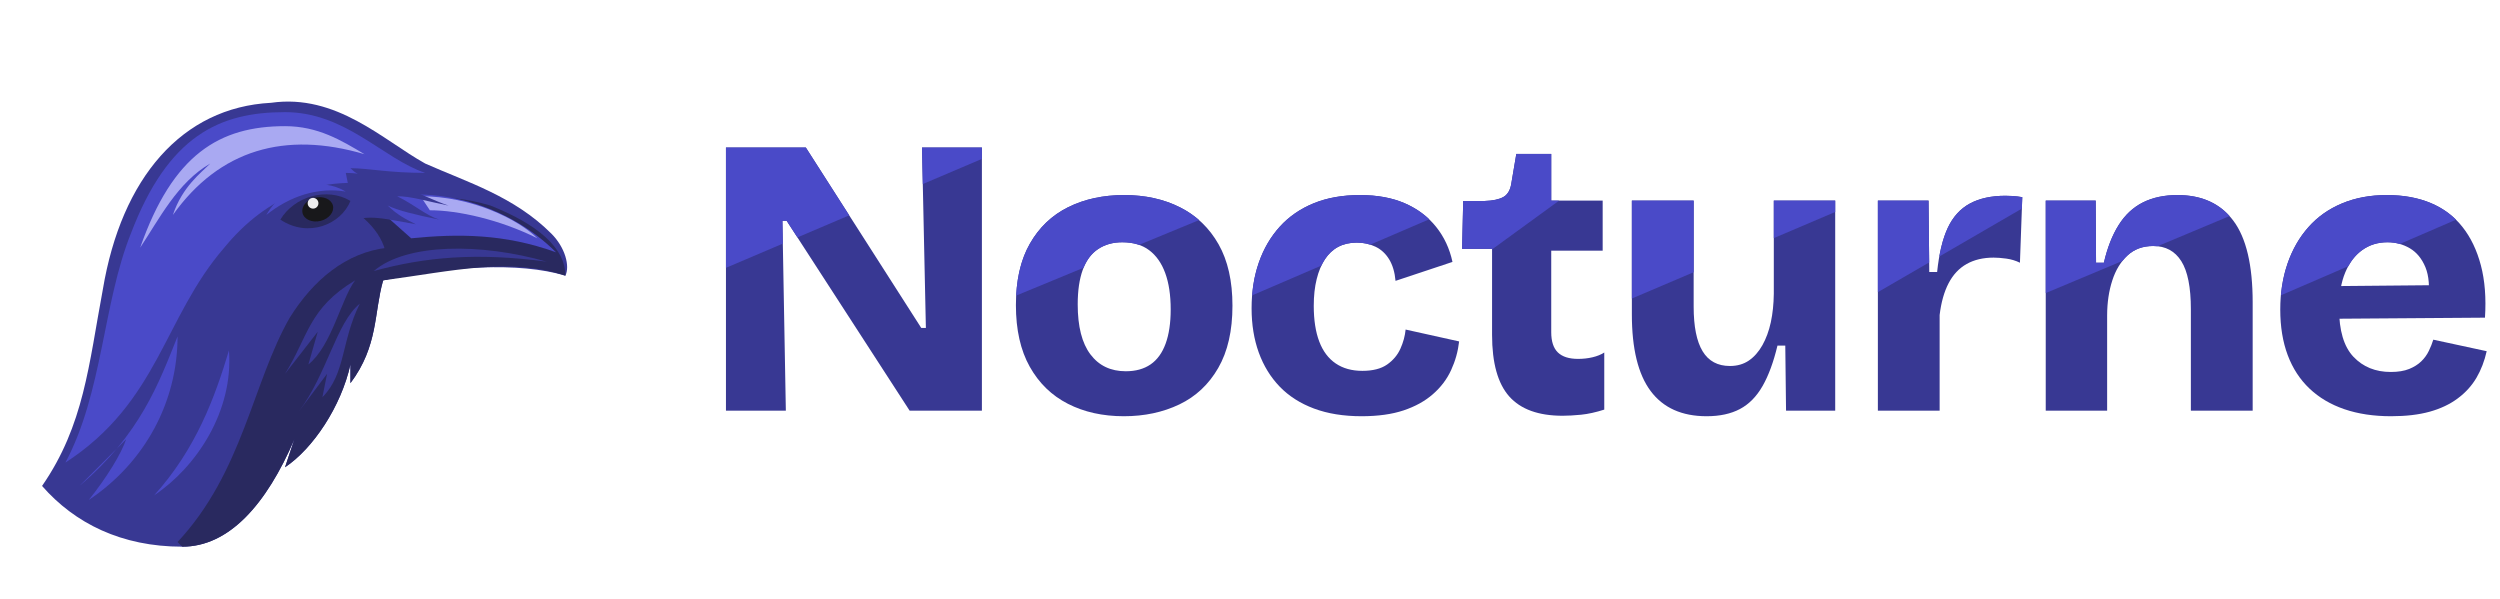
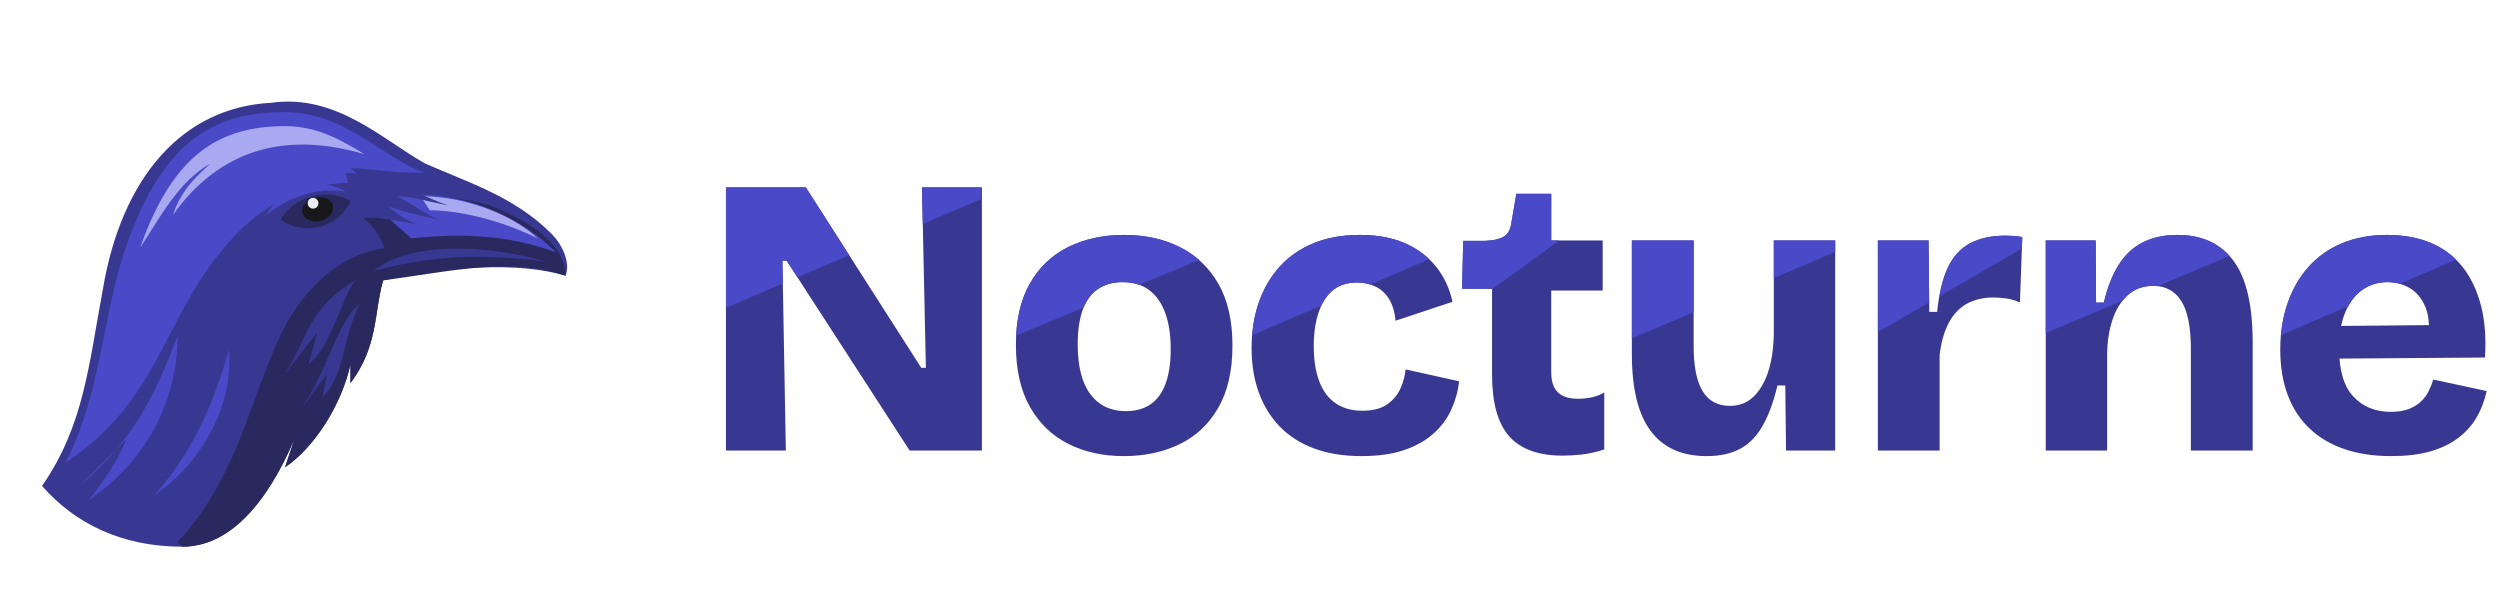
<svg xmlns="http://www.w3.org/2000/svg" role="img" aria-label="Nocturne" viewBox="0 0 627 150">
  <svg width="150" height="150" viewBox="0 0 128 128">
    <path fill="#383893" d="M9 104 C18 91 19 78 22 62 C26 38 39 23 58 22 C72 20 82 30 91 35 C100 39 110 42 118 50 C121 53 122 57 121 59 C111 56 96 57 82 60 C80 67 81 74 75 82 L75 78 C73 87 67 96 61 100 L63 94 C57 108 49 117 39 117 C26 117 16 112 9 104Z" />
    <path fill="#4A4AC8" d="M14 99 C22 84 22 65 28 50 C36 29 47 24 61 24 C74 24 82 34 91 37 C83 37 79 36 75 36 C77 38 80 39 83 40 C69 37 57 42 48 53 C35 68 34 86 14 99Z" />
    <path fill="#A9A9F2" d="M30 53 C37 33 47 27 61 27 C68 27 73 30 78 33 C61 28 47 32 37 46 C39 40 43 37 45 35 C38 39 34 47 30 53Z" />
    <path fill="#29295F" d="M38 116 C52 101 54 82 62 68 C67 60 74 54 83 53 L93 57 L82 60 C80 67 81 74 75 82 L75 78 C73 87 67 96 61 100 L63 94 C57 108 49 117 39 117Z" />
    <path fill="#4A4AC8" d="M17 104 C30 93 34 82 38 72 C38 86 31 99 19 107 C23 102 26 97 27 94Z M33 106 C42 96 46 85 49 75 C50 88 42 100 33 106Z" />
    <path fill="#383893" d="M61 80 C66 72 66 66 76 60 C73 64 71 74 66 78 L68 71Z" />
    <path fill="#29295F" d="M77 46 C86 42 95 41 105 44 C115 48 121 53 121 59 C109 55 97 58 82 60 C84 55 82 50 77 46Z" />
    <path fill="#4A4AC8" d="M79 43 C93 39 109 44 119 54 C108 50 98 50 88 51Z" />
    <path fill="#A9A9F2" d="M90 42 C101 42 111 47 115 51 C107 47 98 45 92 45Z" />
    <path fill="#383893" d="M74 37 C82 37 90 42 96 44 C91 43 88 42 85 42 C89 44 91 46 94 47 C89 46 85 45 83 44 C85 46 87 47 89 48 C83 47 80 46 76 47Z" />
    <path fill="#4A4AC8" d="M57 46 C61 39 69 38 74 41 C68 40 62 42 57 46Z" />
    <path fill="#29295F" d="M60 47 C63 42 70 40 75 43 C73 48 66 51 60 47Z" />
    <path fill="#383893" d="M80 58 C87 52 103 52 117 56 C102 54 91 55 80 58Z" />
    <path fill="#383893" d="M64 88 C70 80 72 69 77 65 C73 73 74 80 69 85 L70 80Z" />
    <ellipse fill="#18181B" cx="68" cy="44.8" rx="3.35" ry="2.55" transform="rotate(-14 68 44.8)" />
    <circle fill="#EDEDEF" cx="67" cy="43.5" r="1.15" />
  </svg>
-   <g transform="translate(175 23)">
+   <g transform="translate(175 33)">
    <path fill="#383893" d="M7.07 80V14H27.1L56.05 59.25H57.21L56.24 14H71.26V80H53.14L22.29 32.37H21.23L22.09 80Z" />
    <path fill="#4A4AC8" d="M21.33 38.1 7.07 44.17V14H27.1L37.98 31.01L25 36.54L22.29 32.37H21.23L21.33 38.1ZM71.26 16.85 56.44 23.16 56.24 14H71.26V16.85Z" />
    <path fill="#383893" d="M106.86 81.39Q98.93 81.39 92.83 78.27Q86.73 75.16 83.26 68.97Q79.79 62.78 79.79 53.54Q79.79 44.27 83.28 38.14Q86.76 32.01 92.9 28.96Q99.05 25.92 106.94 25.92Q114.85 25.92 120.99 29.02Q127.14 32.13 130.62 38.27Q134.1 44.41 134.1 53.67Q134.1 63.11 130.53 69.29Q126.97 75.47 120.78 78.43Q114.59 81.39 106.86 81.39ZM107.35 70.11Q111.07 70.11 113.57 68.39Q116.07 66.67 117.34 63.18Q118.61 59.69 118.61 54.6Q118.61 49.22 117.24 45.49Q115.88 41.76 113.22 39.76Q110.57 37.76 106.46 37.76Q102.94 37.76 100.39 39.47Q97.83 41.17 96.56 44.66Q95.29 48.14 95.29 53.34Q95.29 61.66 98.48 65.88Q101.66 70.11 107.35 70.11Z" />
    <path fill="#4A4AC8" d="M125.73 32.2 110.68 38.41Q108.81 37.76 106.46 37.76Q102.94 37.76 100.39 39.47Q98.02 41.05 96.75 44.16L79.85 51.14Q80.25 43.45 83.28 38.14Q86.76 32.01 92.9 28.96Q99.05 25.92 106.94 25.92Q114.85 25.92 120.99 29.02Q123.6 30.34 125.73 32.2Z" />
    <path fill="#383893" d="M166.49 81.39Q159.69 81.39 154.54 79.46Q149.39 77.53 145.95 73.97Q142.51 70.4 140.7 65.42Q138.9 60.44 138.9 54.34Q138.9 48.01 140.72 42.83Q142.53 37.65 145.98 33.84Q149.43 30.04 154.48 27.98Q159.53 25.92 166.09 25.92Q172.61 25.92 177.38 28.01Q182.15 30.11 185.18 33.9Q188.21 37.69 189.28 42.69L175 47.44Q174.71 44.19 173.4 42.04Q172.09 39.89 169.96 38.87Q167.83 37.85 165.26 37.85Q162.63 37.85 160.64 38.9Q158.65 39.95 157.29 42.02Q155.94 44.09 155.22 47.01Q154.49 49.94 154.49 53.69Q154.49 59.03 155.87 62.66Q157.25 66.29 159.99 68.15Q162.72 70.01 166.68 70.01Q170.61 70.01 172.88 68.43Q175.15 66.84 176.22 64.46Q177.29 62.09 177.53 59.65L190.95 62.63Q190.52 66.39 188.94 69.82Q187.36 73.26 184.37 75.86Q181.39 78.47 177.01 79.93Q172.63 81.39 166.49 81.39Z" />
    <path fill="#4A4AC8" d="M156.4 43.61 139.03 51.08Q139.38 46.64 140.72 42.83Q142.53 37.65 145.98 33.84Q149.43 30.04 154.48 27.98Q159.53 25.92 166.09 25.92Q172.61 25.92 177.38 28.01Q180.89 29.55 183.45 32L168.65 38.36Q167.07 37.85 165.26 37.85Q162.63 37.85 160.64 38.9Q158.65 39.95 157.29 42.02Q156.81 42.76 156.4 43.61Z" />
    <path fill="#383893" d="M216.91 81.27Q207.83 81.27 203.52 76.43Q199.21 71.58 199.21 60.97V39.41H191.69L191.97 27.41H197.31Q200.43 27.31 202.04 26.41Q203.64 25.51 204.03 23.05L205.29 15.61H214.05V27.31H226.95V39.87H214.05V60.32Q214.05 63.78 215.72 65.4Q217.39 67.01 220.79 67.01Q222.69 67.01 224.42 66.6Q226.15 66.19 227.35 65.41V79.73Q224.18 80.74 221.55 81.01Q218.91 81.27 216.91 81.27Z" />
    <path fill="#4A4AC8" d="M216.03 27.31 199.21 39.55V39.41H191.69L191.97 27.41H197.31Q200.43 27.31 202.04 26.41Q203.64 25.51 204.03 23.05L205.29 15.61H214.05V27.31H216.03Z" />
    <path fill="#383893" d="M253.02 81.39Q243.7 81.39 238.98 75.07Q234.27 68.76 234.27 55.86V27.31H249.77V53.9Q249.77 61.39 252.01 65.09Q254.25 68.79 258.87 68.79Q261.61 68.79 263.61 67.43Q265.61 66.06 267.01 63.58Q268.41 61.09 269.12 57.83Q269.82 54.57 269.87 50.68V27.31H285.27V58.57V80H272.94L272.75 63.67H270.79Q269.31 69.87 267.05 73.82Q264.79 77.77 261.38 79.58Q257.97 81.39 253.02 81.39Z" />
    <path fill="#4A4AC8" d="M249.77 45.27 234.27 51.87V27.31H249.77V45.27ZM285.27 30.16 269.87 36.72V27.31H285.27V30.16Z" />
    <path fill="#383893" d="M295.97 80V55.15V27.31H308.68L308.86 45.22H310.83Q311.55 38.33 313.49 34.17Q315.44 30 319.04 28.05Q322.65 26.1 327.97 26.1Q328.79 26.1 329.82 26.16Q330.85 26.22 332.19 26.45L331.6 42.89Q330.01 42.11 328.2 41.86Q326.38 41.61 324.99 41.61Q321.08 41.61 318.23 43.21Q315.39 44.81 313.71 48.03Q312.03 51.25 311.46 56.01V80Z" />
    <path fill="#4A4AC8" d="M308.84 42.81 295.97 50.27V27.31H308.68L308.84 42.81ZM332.08 29.32 311.37 41.34Q312.13 37.09 313.49 34.17Q315.44 30 319.04 28.05Q322.65 26.1 327.97 26.1Q328.79 26.1 329.82 26.16Q330.85 26.22 332.19 26.45L332.08 29.32Z" />
    <path fill="#383893" d="M338.07 80V48.17V27.31H350.6L350.69 42.89H352.65Q353.96 37.25 356.36 33.44Q358.75 29.63 362.44 27.77Q366.13 25.92 371.11 25.92Q380.34 25.92 385.15 32.39Q389.97 38.85 389.97 52.85V80H374.47V54.55Q374.47 46.29 372.07 42.5Q369.68 38.7 365.01 38.7Q361.11 38.7 358.57 41.07Q356.02 43.44 354.76 47.35Q353.49 51.25 353.47 56.05V80Z" />
    <path fill="#4A4AC8" d="M357.3 42.44 338.07 50.5V27.31H350.6L350.69 42.89H352.65Q353.96 37.25 356.36 33.44Q358.75 29.63 362.44 27.77Q366.13 25.92 371.11 25.92Q379.44 25.92 384.17 31.19L366.1 38.76Q365.57 38.7 365.01 38.7Q361.11 38.7 358.57 41.07Q357.89 41.7 357.3 42.44Z" />
    <path fill="#383893" d="M424.68 81.39Q418.13 81.39 412.98 79.63Q407.83 77.87 404.23 74.46Q400.63 71.05 398.76 66.07Q396.89 61.09 396.89 54.64Q396.89 48.36 398.72 43.08Q400.55 37.8 403.96 33.96Q407.37 30.11 412.36 28.02Q417.36 25.92 423.61 25.92Q429.89 25.92 434.67 27.94Q439.45 29.95 442.58 33.91Q445.71 37.86 447.21 43.57Q448.71 49.28 448.23 56.67L407.01 56.97V48.79L439.39 48.49L433.95 52.41Q434.63 47.28 433.3 44.03Q431.96 40.79 429.39 39.27Q426.82 37.76 423.79 37.76Q420.17 37.76 417.45 39.71Q414.72 41.66 413.18 45.35Q411.64 49.04 411.64 54.36Q411.64 62.66 415.24 66.48Q418.85 70.29 424.6 70.29Q427.35 70.29 429.21 69.54Q431.06 68.79 432.26 67.62Q433.46 66.45 434.15 65.01Q434.85 63.57 435.27 62.19L448.66 65.08Q447.84 68.77 446.09 71.76Q444.33 74.74 441.4 76.92Q438.47 79.11 434.38 80.25Q430.28 81.39 424.68 81.39Z" />
    <path fill="#4A4AC8" d="M440.97 32.1 426.87 38.19Q425.4 37.76 423.79 37.76Q420.17 37.76 417.45 39.71Q415.34 41.22 413.94 43.77L397.05 51.06Q397.43 46.82 398.72 43.08Q400.55 37.8 403.96 33.96Q407.37 30.11 412.36 28.02Q417.36 25.92 423.61 25.92Q429.89 25.92 434.67 27.94Q438.29 29.46 440.97 32.1Z" />
  </g>
</svg>
